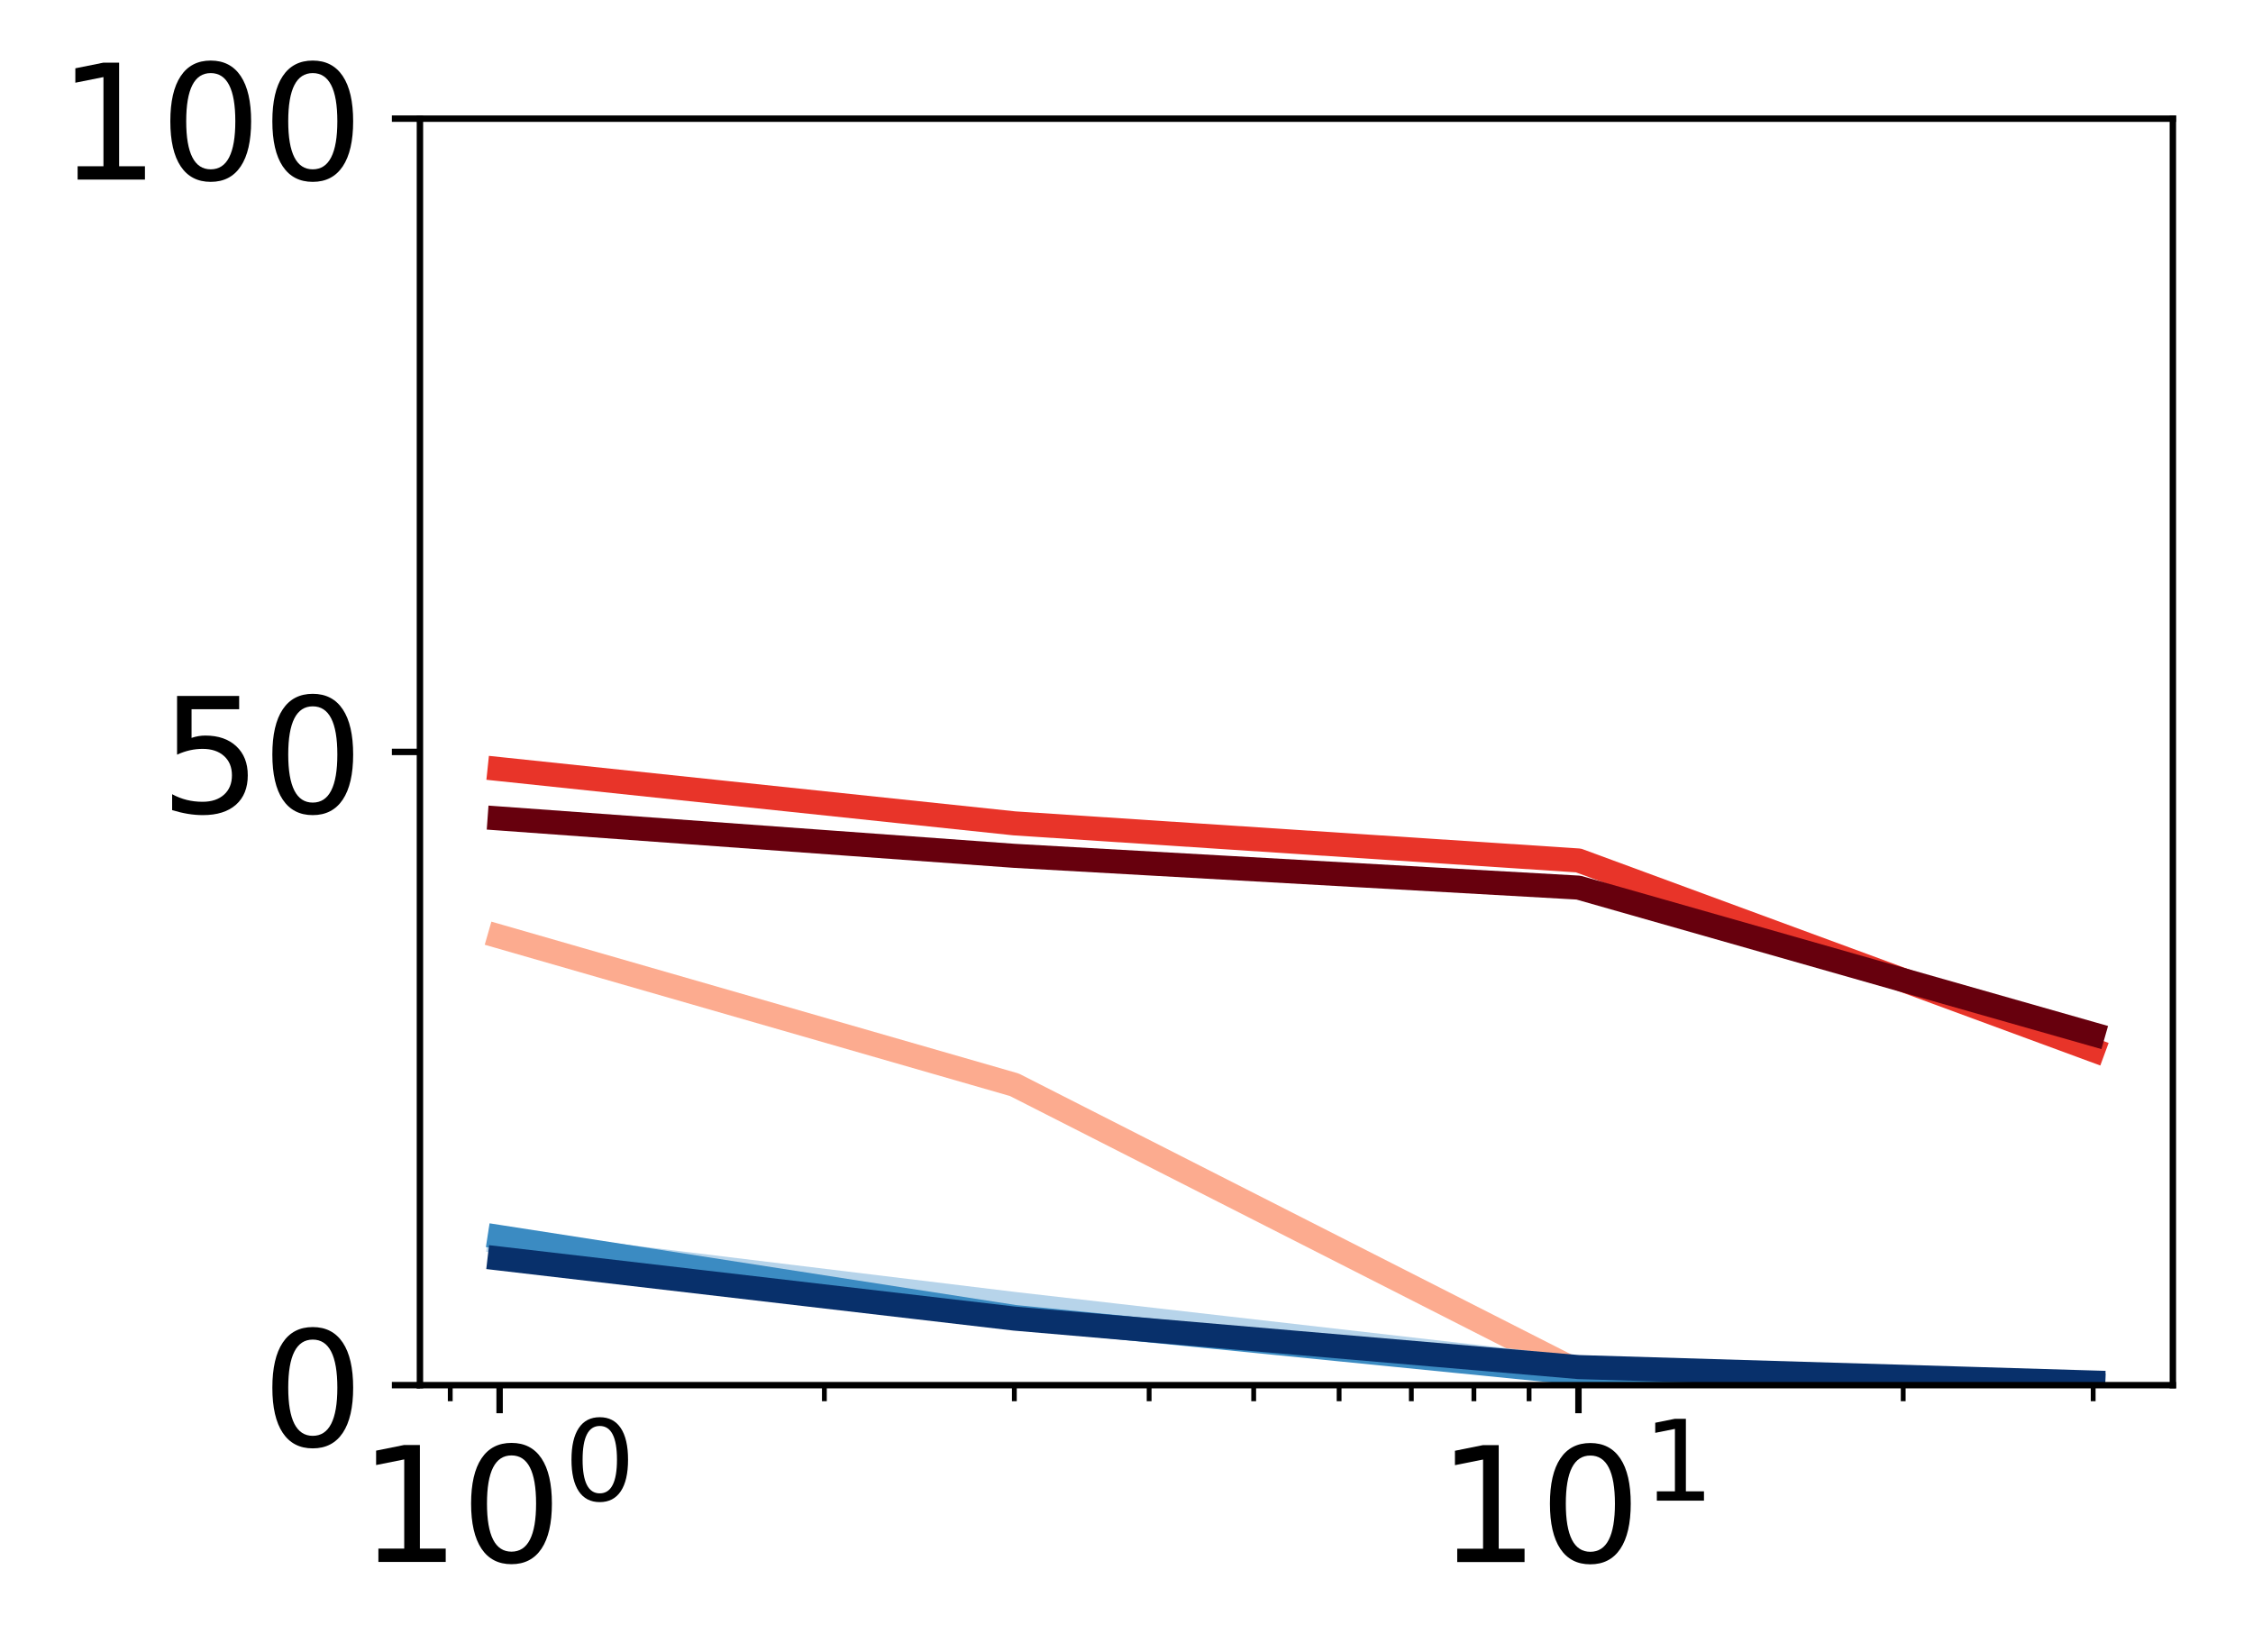
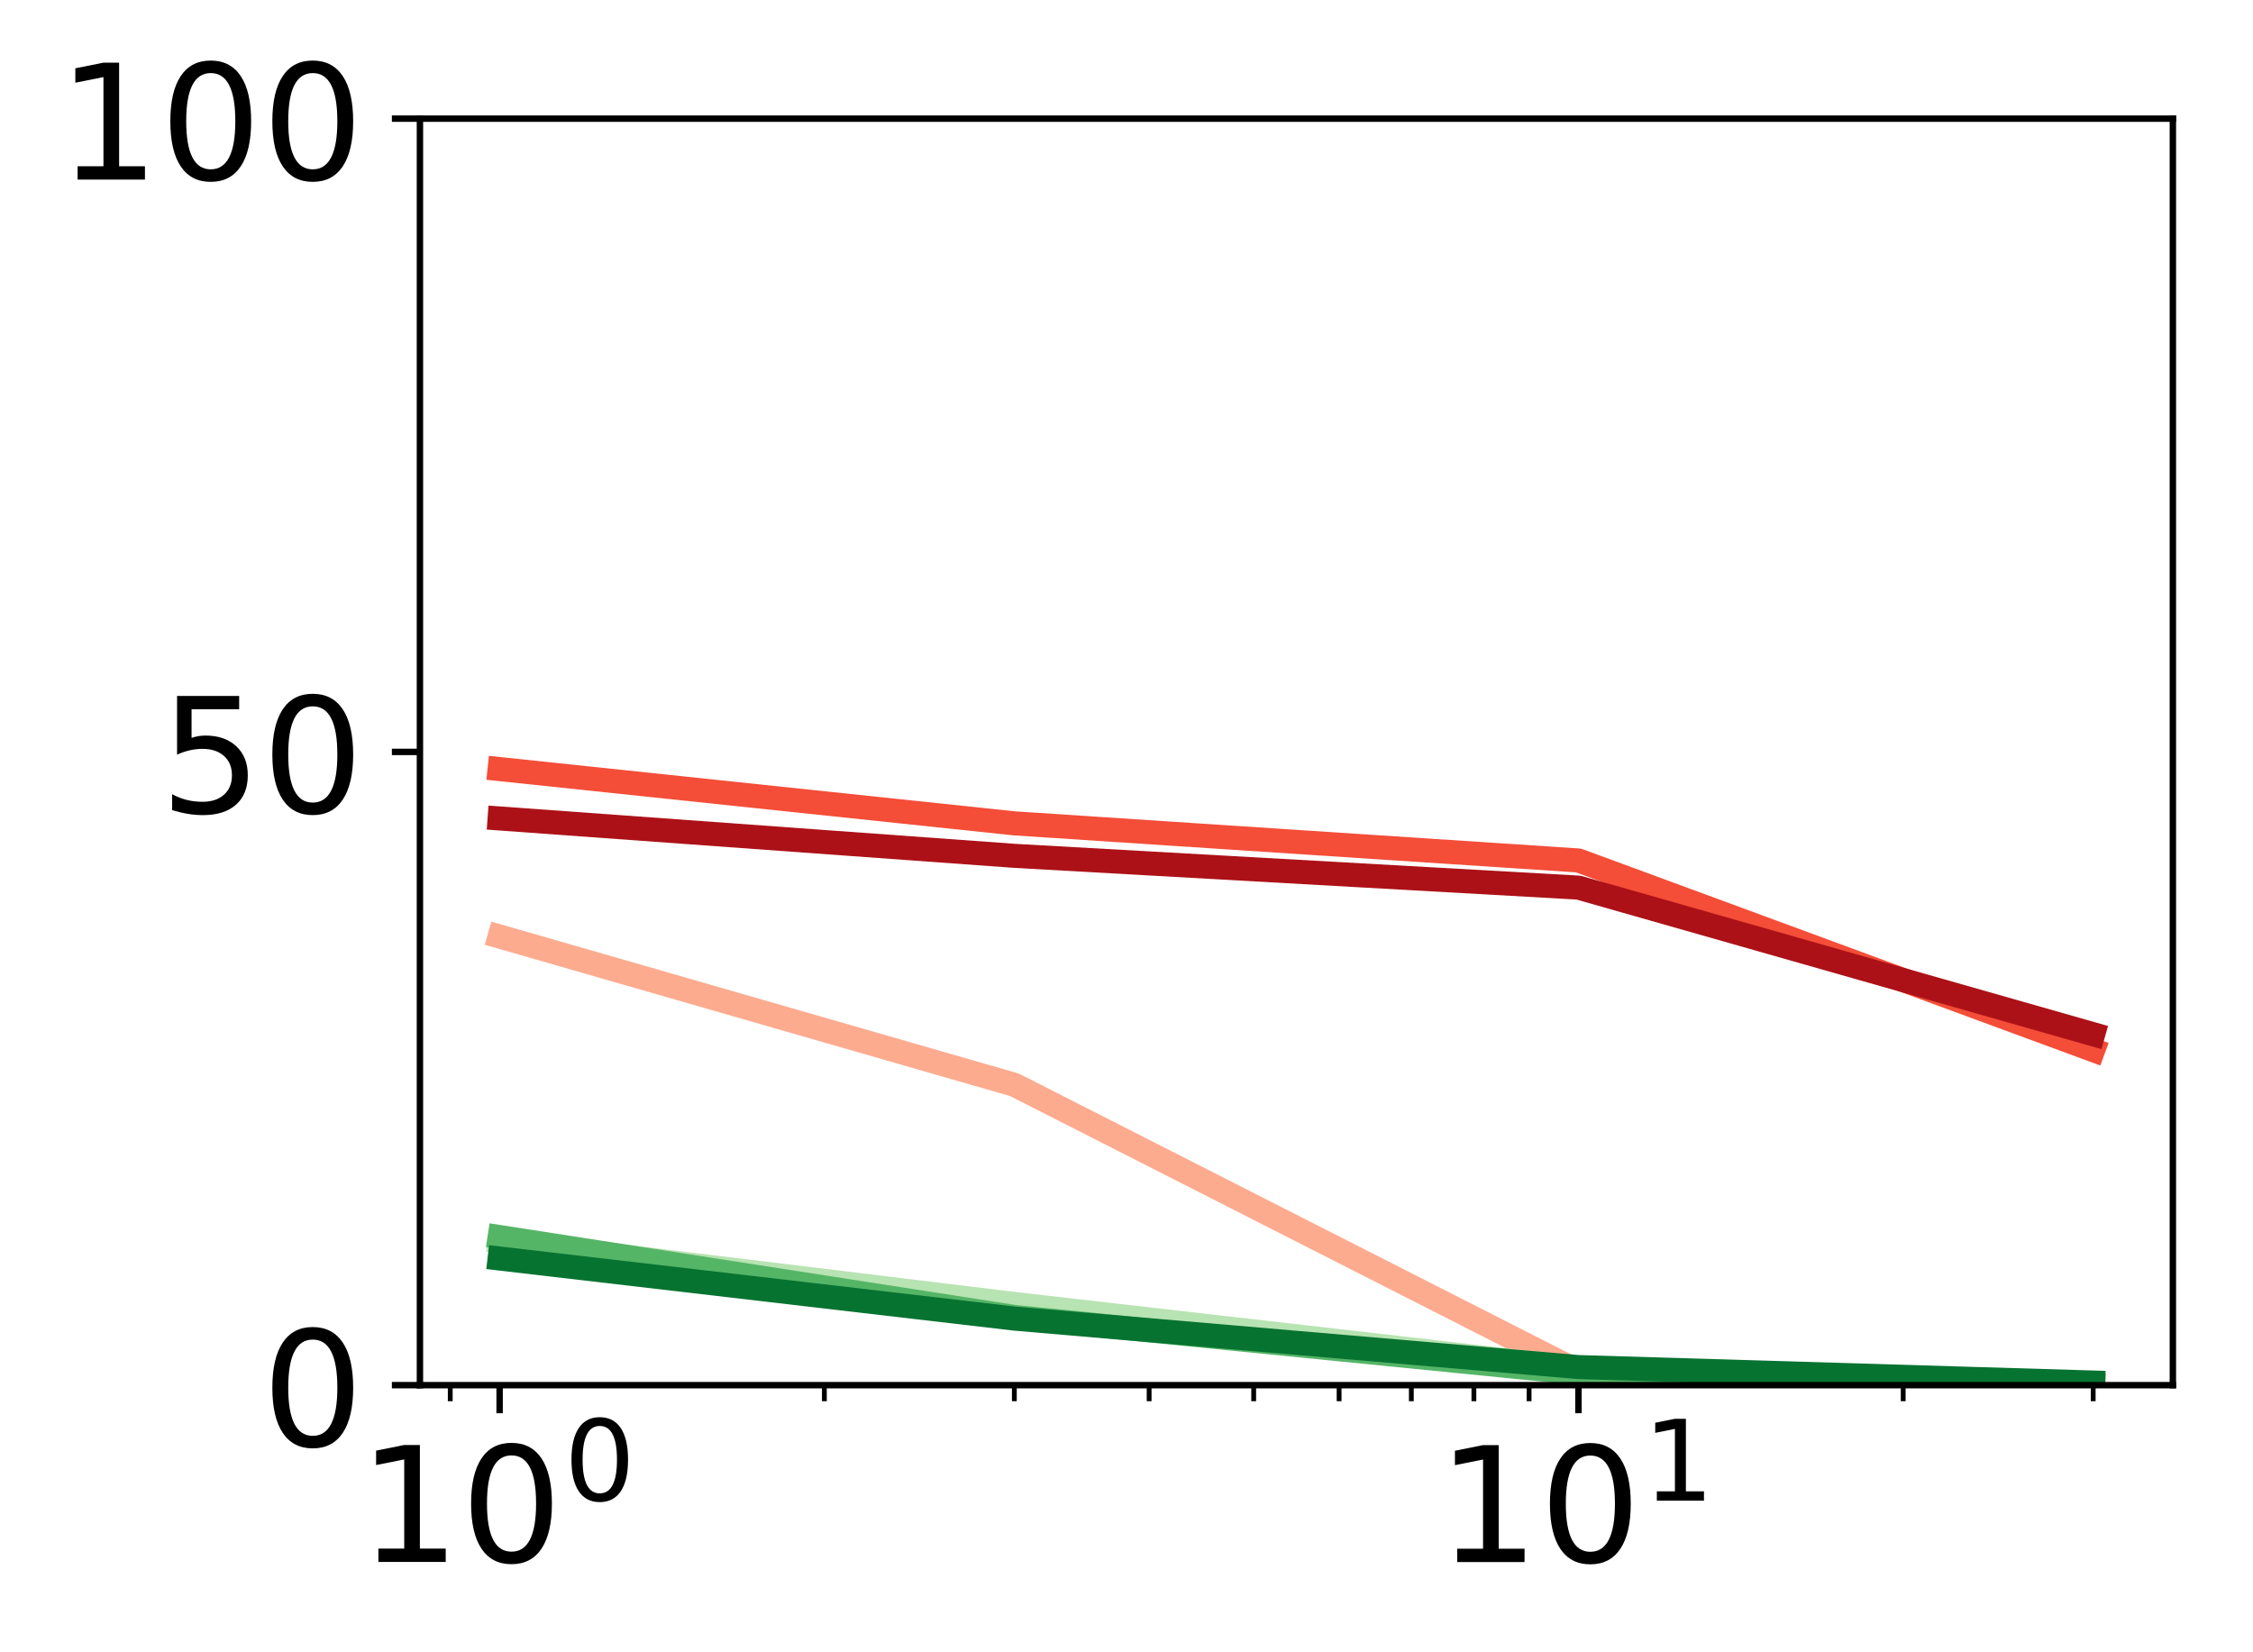
<svg xmlns="http://www.w3.org/2000/svg" xmlns:xlink="http://www.w3.org/1999/xlink" height="206pt" version="1.1" viewBox="0 0 281 206" width="281pt">
  <defs>
    <style type="text/css">
*{stroke-linecap:butt;stroke-linejoin:round;}
  </style>
  </defs>
  <g id="figure_1">
    <g id="patch_1">
      <path d="M 0 206.307  L 281.705 206.307  L 281.705 0  L 0 0  z " style="fill:#ffffff;" />
    </g>
    <g id="axes_1">
      <g id="patch_2">
        <path d="M 52.375 172.75  L 271.005 172.75  L 271.005 14.798  L 52.375 14.798  z " style="fill:#ffffff;" />
      </g>
      <g id="matplotlib.axis_1">
        <g id="xtick_1">
          <g id="line2d_1">
            <defs>
-               <path d="M 0 0  L 0 3.5  " id="mac40f9abdb" style="stroke:#000000;stroke-width:0.8;" />
-             </defs>
-             <g>
-               <use style="stroke:#000000;stroke-width:0.8;" x="62.313" xlink:href="#mac40f9abdb" y="172.75" />
+               <path d="M 0 0  L 0 3.5  " id="md96873babf" style="stroke:#000000;stroke-width:0.8;" />
+             </defs>
+             <g>
+               <use style="stroke:#000000;stroke-width:0.8;" x="62.313" xlink:href="#md96873babf" y="172.75" />
            </g>
          </g>
          <g id="text_1">
            <defs>
              <path d="M 12.406 8.297  L 28.516 8.297  L 28.516 63.922  L 10.984 60.406  L 10.984 69.391  L 28.422 72.906  L 38.281 72.906  L 38.281 8.297  L 54.391 8.297  L 54.391 0  L 12.406 0  z " id="DejaVuSans-31" />
              <path d="M 31.781 66.406  Q 24.172 66.406 20.328 58.906  Q 16.5 51.422 16.5 36.375  Q 16.5 21.391 20.328 13.891  Q 24.172 6.391 31.781 6.391  Q 39.453 6.391 43.281 13.891  Q 47.125 21.391 47.125 36.375  Q 47.125 51.422 43.281 58.906  Q 39.453 66.406 31.781 66.406  z M 31.781 74.219  Q 44.047 74.219 50.516 64.516  Q 56.984 54.828 56.984 36.375  Q 56.984 17.969 50.516 8.266  Q 44.047 -1.422 31.781 -1.422  Q 19.531 -1.422 13.062 8.266  Q 6.594 17.969 6.594 36.375  Q 6.594 54.828 13.062 64.516  Q 19.531 74.219 31.781 74.219  z " id="DejaVuSans-30" />
            </defs>
            <g transform="translate(44.71273 194.9473)scale(0.2 -0.2)">
              <use transform="translate(0 0.765625)" xlink:href="#DejaVuSans-31" />
              <use transform="translate(63.62305 0.765625)" xlink:href="#DejaVuSans-30" />
              <use transform="translate(128.2031 39.04688)scale(0.7)" xlink:href="#DejaVuSans-30" />
            </g>
          </g>
        </g>
        <g id="xtick_2">
          <g id="line2d_2">
            <g>
-               <use style="stroke:#000000;stroke-width:0.8;" x="196.868" xlink:href="#mac40f9abdb" y="172.75" />
+               <use style="stroke:#000000;stroke-width:0.8;" x="196.868" xlink:href="#md96873babf" y="172.75" />
            </g>
          </g>
          <g id="text_2">
            <g transform="translate(179.2681 194.9473)scale(0.2 -0.2)">
              <use transform="translate(0 0.684375)" xlink:href="#DejaVuSans-31" />
              <use transform="translate(63.62305 0.684375)" xlink:href="#DejaVuSans-30" />
              <use transform="translate(128.2031 38.96563)scale(0.7)" xlink:href="#DejaVuSans-31" />
            </g>
          </g>
        </g>
        <g id="xtick_3">
          <g id="line2d_3">
            <defs>
-               <path d="M 0 0  L 0 2  " id="m20266deab2" style="stroke:#000000;stroke-width:0.6;" />
-             </defs>
-             <g>
-               <use style="stroke:#000000;stroke-width:0.6;" x="56.156" xlink:href="#m20266deab2" y="172.75" />
+               <path d="M 0 0  L 0 2  " id="maeb43d77a1" style="stroke:#000000;stroke-width:0.6;" />
+             </defs>
+             <g>
+               <use style="stroke:#000000;stroke-width:0.6;" x="56.156" xlink:href="#maeb43d77a1" y="172.75" />
            </g>
          </g>
        </g>
        <g id="xtick_4">
          <g id="line2d_4">
            <g>
-               <use style="stroke:#000000;stroke-width:0.6;" x="102.818" xlink:href="#m20266deab2" y="172.75" />
+               <use style="stroke:#000000;stroke-width:0.6;" x="102.818" xlink:href="#maeb43d77a1" y="172.75" />
            </g>
          </g>
        </g>
        <g id="xtick_5">
          <g id="line2d_5">
            <g>
-               <use style="stroke:#000000;stroke-width:0.6;" x="126.512" xlink:href="#m20266deab2" y="172.75" />
+               <use style="stroke:#000000;stroke-width:0.6;" x="126.512" xlink:href="#maeb43d77a1" y="172.75" />
            </g>
          </g>
        </g>
        <g id="xtick_6">
          <g id="line2d_6">
            <g>
-               <use style="stroke:#000000;stroke-width:0.6;" x="143.323" xlink:href="#m20266deab2" y="172.75" />
+               <use style="stroke:#000000;stroke-width:0.6;" x="143.323" xlink:href="#maeb43d77a1" y="172.75" />
            </g>
          </g>
        </g>
        <g id="xtick_7">
          <g id="line2d_7">
            <g>
-               <use style="stroke:#000000;stroke-width:0.6;" x="156.363" xlink:href="#m20266deab2" y="172.75" />
+               <use style="stroke:#000000;stroke-width:0.6;" x="156.363" xlink:href="#maeb43d77a1" y="172.75" />
            </g>
          </g>
        </g>
        <g id="xtick_8">
          <g id="line2d_8">
            <g>
-               <use style="stroke:#000000;stroke-width:0.6;" x="167.017" xlink:href="#m20266deab2" y="172.75" />
+               <use style="stroke:#000000;stroke-width:0.6;" x="167.017" xlink:href="#maeb43d77a1" y="172.75" />
            </g>
          </g>
        </g>
        <g id="xtick_9">
          <g id="line2d_9">
            <g>
-               <use style="stroke:#000000;stroke-width:0.6;" x="176.025" xlink:href="#m20266deab2" y="172.75" />
+               <use style="stroke:#000000;stroke-width:0.6;" x="176.025" xlink:href="#maeb43d77a1" y="172.75" />
            </g>
          </g>
        </g>
        <g id="xtick_10">
          <g id="line2d_10">
            <g>
-               <use style="stroke:#000000;stroke-width:0.6;" x="183.828" xlink:href="#m20266deab2" y="172.75" />
+               <use style="stroke:#000000;stroke-width:0.6;" x="183.828" xlink:href="#maeb43d77a1" y="172.75" />
            </g>
          </g>
        </g>
        <g id="xtick_11">
          <g id="line2d_11">
            <g>
-               <use style="stroke:#000000;stroke-width:0.6;" x="190.711" xlink:href="#m20266deab2" y="172.75" />
+               <use style="stroke:#000000;stroke-width:0.6;" x="190.711" xlink:href="#maeb43d77a1" y="172.75" />
            </g>
          </g>
        </g>
        <g id="xtick_12">
          <g id="line2d_12">
            <g>
-               <use style="stroke:#000000;stroke-width:0.6;" x="237.373" xlink:href="#m20266deab2" y="172.75" />
+               <use style="stroke:#000000;stroke-width:0.6;" x="237.373" xlink:href="#maeb43d77a1" y="172.75" />
            </g>
          </g>
        </g>
        <g id="xtick_13">
          <g id="line2d_13">
            <g>
-               <use style="stroke:#000000;stroke-width:0.6;" x="261.067" xlink:href="#m20266deab2" y="172.75" />
+               <use style="stroke:#000000;stroke-width:0.6;" x="261.067" xlink:href="#maeb43d77a1" y="172.75" />
            </g>
          </g>
        </g>
      </g>
      <g id="matplotlib.axis_2">
        <g id="ytick_1">
          <g id="line2d_14">
            <defs>
-               <path d="M 0 0  L -3.5 0  " id="m0e2e274d5b" style="stroke:#000000;stroke-width:0.8;" />
-             </defs>
-             <g>
-               <use style="stroke:#000000;stroke-width:0.8;" x="52.375" xlink:href="#m0e2e274d5b" y="172.75" />
+               <path d="M 0 0  L -3.5 0  " id="m7c2843884a" style="stroke:#000000;stroke-width:0.8;" />
+             </defs>
+             <g>
+               <use style="stroke:#000000;stroke-width:0.8;" x="52.375" xlink:href="#m7c2843884a" y="172.75" />
            </g>
          </g>
          <g id="text_3">
            <g transform="translate(32.65 180.3489)scale(0.2 -0.2)">
              <use xlink:href="#DejaVuSans-30" />
            </g>
          </g>
        </g>
        <g id="ytick_2">
          <g id="line2d_15">
            <g>
-               <use style="stroke:#000000;stroke-width:0.8;" x="52.375" xlink:href="#m0e2e274d5b" y="93.774" />
+               <use style="stroke:#000000;stroke-width:0.8;" x="52.375" xlink:href="#m7c2843884a" y="93.774" />
            </g>
          </g>
          <g id="text_4">
            <defs>
              <path d="M 10.797 72.906  L 49.516 72.906  L 49.516 64.594  L 19.828 64.594  L 19.828 46.734  Q 21.969 47.469 24.109 47.828  Q 26.266 48.188 28.422 48.188  Q 40.625 48.188 47.75 41.5  Q 54.891 34.812 54.891 23.391  Q 54.891 11.625 47.562 5.094  Q 40.234 -1.422 26.906 -1.422  Q 22.312 -1.422 17.547 -0.641  Q 12.797 0.141 7.719 1.703  L 7.719 11.625  Q 12.109 9.234 16.797 8.062  Q 21.484 6.891 26.703 6.891  Q 35.156 6.891 40.078 11.328  Q 45.016 15.766 45.016 23.391  Q 45.016 31 40.078 35.438  Q 35.156 39.891 26.703 39.891  Q 22.75 39.891 18.812 39.016  Q 14.891 38.141 10.797 36.281  z " id="DejaVuSans-35" />
            </defs>
            <g transform="translate(19.925 101.3729)scale(0.2 -0.2)">
              <use xlink:href="#DejaVuSans-35" />
              <use x="63.623" xlink:href="#DejaVuSans-30" />
            </g>
          </g>
        </g>
        <g id="ytick_3">
          <g id="line2d_16">
            <g>
-               <use style="stroke:#000000;stroke-width:0.8;" x="52.375" xlink:href="#m0e2e274d5b" y="14.798" />
+               <use style="stroke:#000000;stroke-width:0.8;" x="52.375" xlink:href="#m7c2843884a" y="14.798" />
            </g>
          </g>
          <g id="text_5">
            <g transform="translate(7.2 22.39688)scale(0.2 -0.2)">
              <use xlink:href="#DejaVuSans-31" />
              <use x="63.623" xlink:href="#DejaVuSans-30" />
              <use x="127.246" xlink:href="#DejaVuSans-30" />
            </g>
          </g>
        </g>
      </g>
      <g id="line2d_17">
-         <path clip-path="url(#p09ad80d8a5)" d="M 62.313 116.798  L 126.512 135.287  L 196.868 171.058  L 261.067 172.75  " style="fill:none;stroke:#fcab8f;stroke-linecap:square;stroke-width:3;" />
+         <path clip-path="url(#p172dfeaa50)" d="M 62.313 116.798  L 126.512 135.287  L 196.868 171.058  L 261.067 172.75  " style="fill:none;stroke:#fcab8f;stroke-linecap:square;stroke-width:3;" />
      </g>
      <g id="line2d_18">
-         <path clip-path="url(#p09ad80d8a5)" d="M 62.313 154.814  L 126.512 162.625  L 196.868 170.682  L 261.067 172.75  " style="fill:none;stroke:#b7d4ea;stroke-linecap:square;stroke-width:3;" />
+         <path clip-path="url(#p172dfeaa50)" d="M 62.313 154.814  L 126.512 162.625  L 196.868 170.682  L 261.067 172.75  " style="fill:none;stroke:#b8e3b2;stroke-linecap:square;stroke-width:3;" />
      </g>
      <g id="line2d_19">
-         <path clip-path="url(#p09ad80d8a5)" d="M 62.313 95.916  L 126.512 102.685  L 196.868 107.313  L 261.067 130.959  " style="fill:none;stroke:#e83429;stroke-linecap:square;stroke-width:3;" />
+         <path clip-path="url(#p172dfeaa50)" d="M 62.313 95.916  L 126.512 102.685  L 196.868 107.313  L 261.067 130.959  " style="fill:none;stroke:#f44d38;stroke-linecap:square;stroke-width:3;" />
      </g>
      <g id="line2d_20">
-         <path clip-path="url(#p09ad80d8a5)" d="M 62.313 154.278  L 126.512 164.245  L 196.868 171.246  L 261.067 172.75  " style="fill:none;stroke:#3b8bc2;stroke-linecap:square;stroke-width:3;" />
+         <path clip-path="url(#p172dfeaa50)" d="M 62.313 154.278  L 126.512 164.245  L 196.868 171.246  L 261.067 172.75  " style="fill:none;stroke:#55b567;stroke-linecap:square;stroke-width:3;" />
      </g>
      <g id="line2d_21">
-         <path clip-path="url(#p09ad80d8a5)" d="M 62.313 102.074  L 126.512 106.735  L 196.868 110.698  L 261.067 128.985  " style="fill:none;stroke:#67000d;stroke-linecap:square;stroke-width:3;" />
+         <path clip-path="url(#p172dfeaa50)" d="M 62.313 102.074  L 126.512 106.735  L 196.868 110.698  L 261.067 128.985  " style="fill:none;stroke:#ac1117;stroke-linecap:square;stroke-width:3;" />
      </g>
      <g id="line2d_22">
-         <path clip-path="url(#p09ad80d8a5)" d="M 62.313 156.955  L 126.512 164.448  L 196.868 170.494  L 261.067 172.421  " style="fill:none;stroke:#08306b;stroke-linecap:square;stroke-width:3;" />
+         <path clip-path="url(#p172dfeaa50)" d="M 62.313 156.955  L 126.512 164.448  L 196.868 170.494  L 261.067 172.421  " style="fill:none;stroke:#077331;stroke-linecap:square;stroke-width:3;" />
      </g>
      <g id="patch_3">
        <path d="M 52.375 172.75  L 52.375 14.798  " style="fill:none;stroke:#000000;stroke-linecap:square;stroke-linejoin:miter;stroke-width:0.8;" />
      </g>
      <g id="patch_4">
        <path d="M 271.005 172.75  L 271.005 14.798  " style="fill:none;stroke:#000000;stroke-linecap:square;stroke-linejoin:miter;stroke-width:0.8;" />
      </g>
      <g id="patch_5">
        <path d="M 52.375 172.75  L 271.005 172.75  " style="fill:none;stroke:#000000;stroke-linecap:square;stroke-linejoin:miter;stroke-width:0.8;" />
      </g>
      <g id="patch_6">
        <path d="M 52.375 14.798  L 271.005 14.798  " style="fill:none;stroke:#000000;stroke-linecap:square;stroke-linejoin:miter;stroke-width:0.8;" />
      </g>
    </g>
  </g>
  <defs>
-     <clipPath id="p09ad80d8a5">
+     <clipPath id="p172dfeaa50">
      <rect height="157.952" width="218.63" x="52.375" y="14.798" />
    </clipPath>
  </defs>
</svg>
